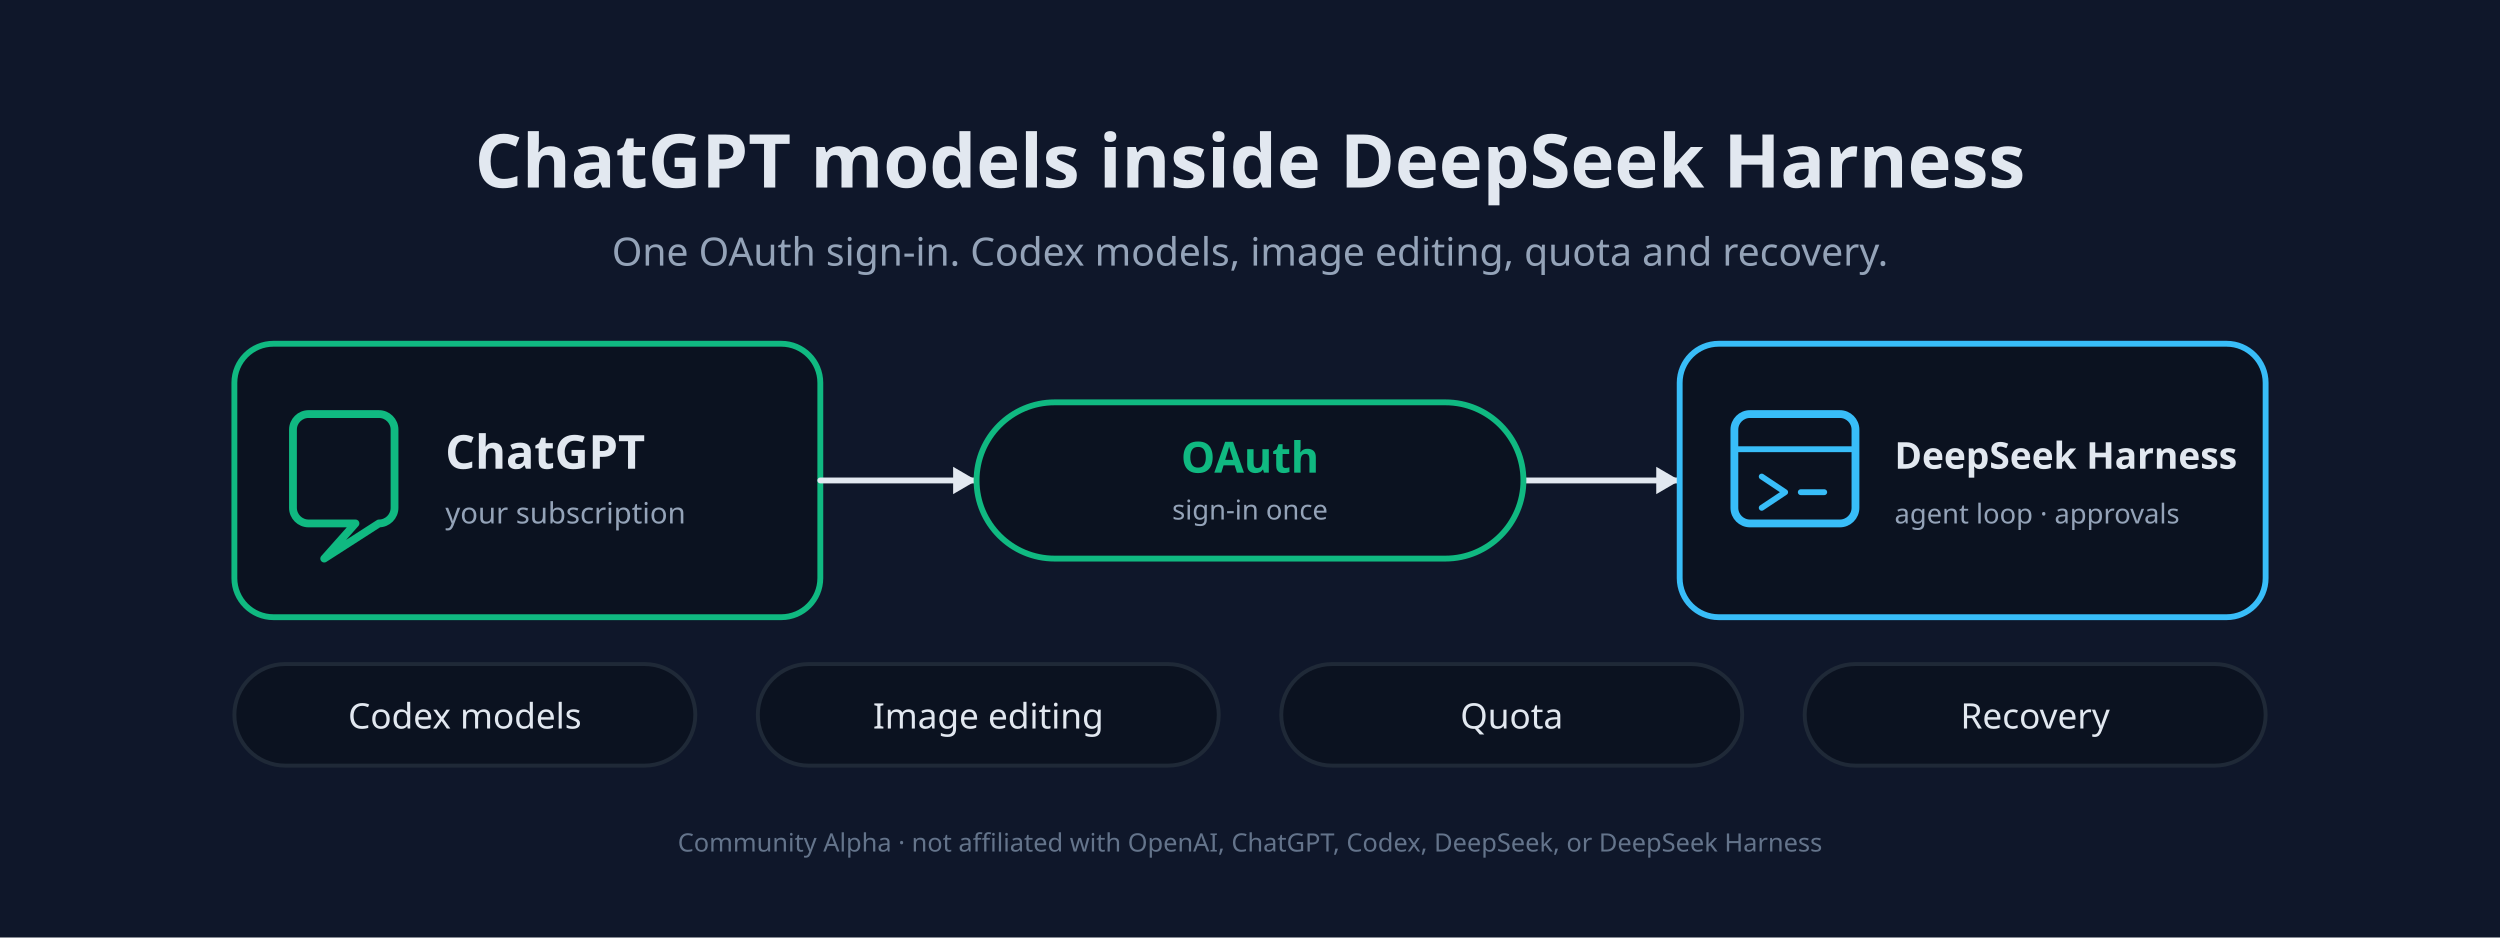
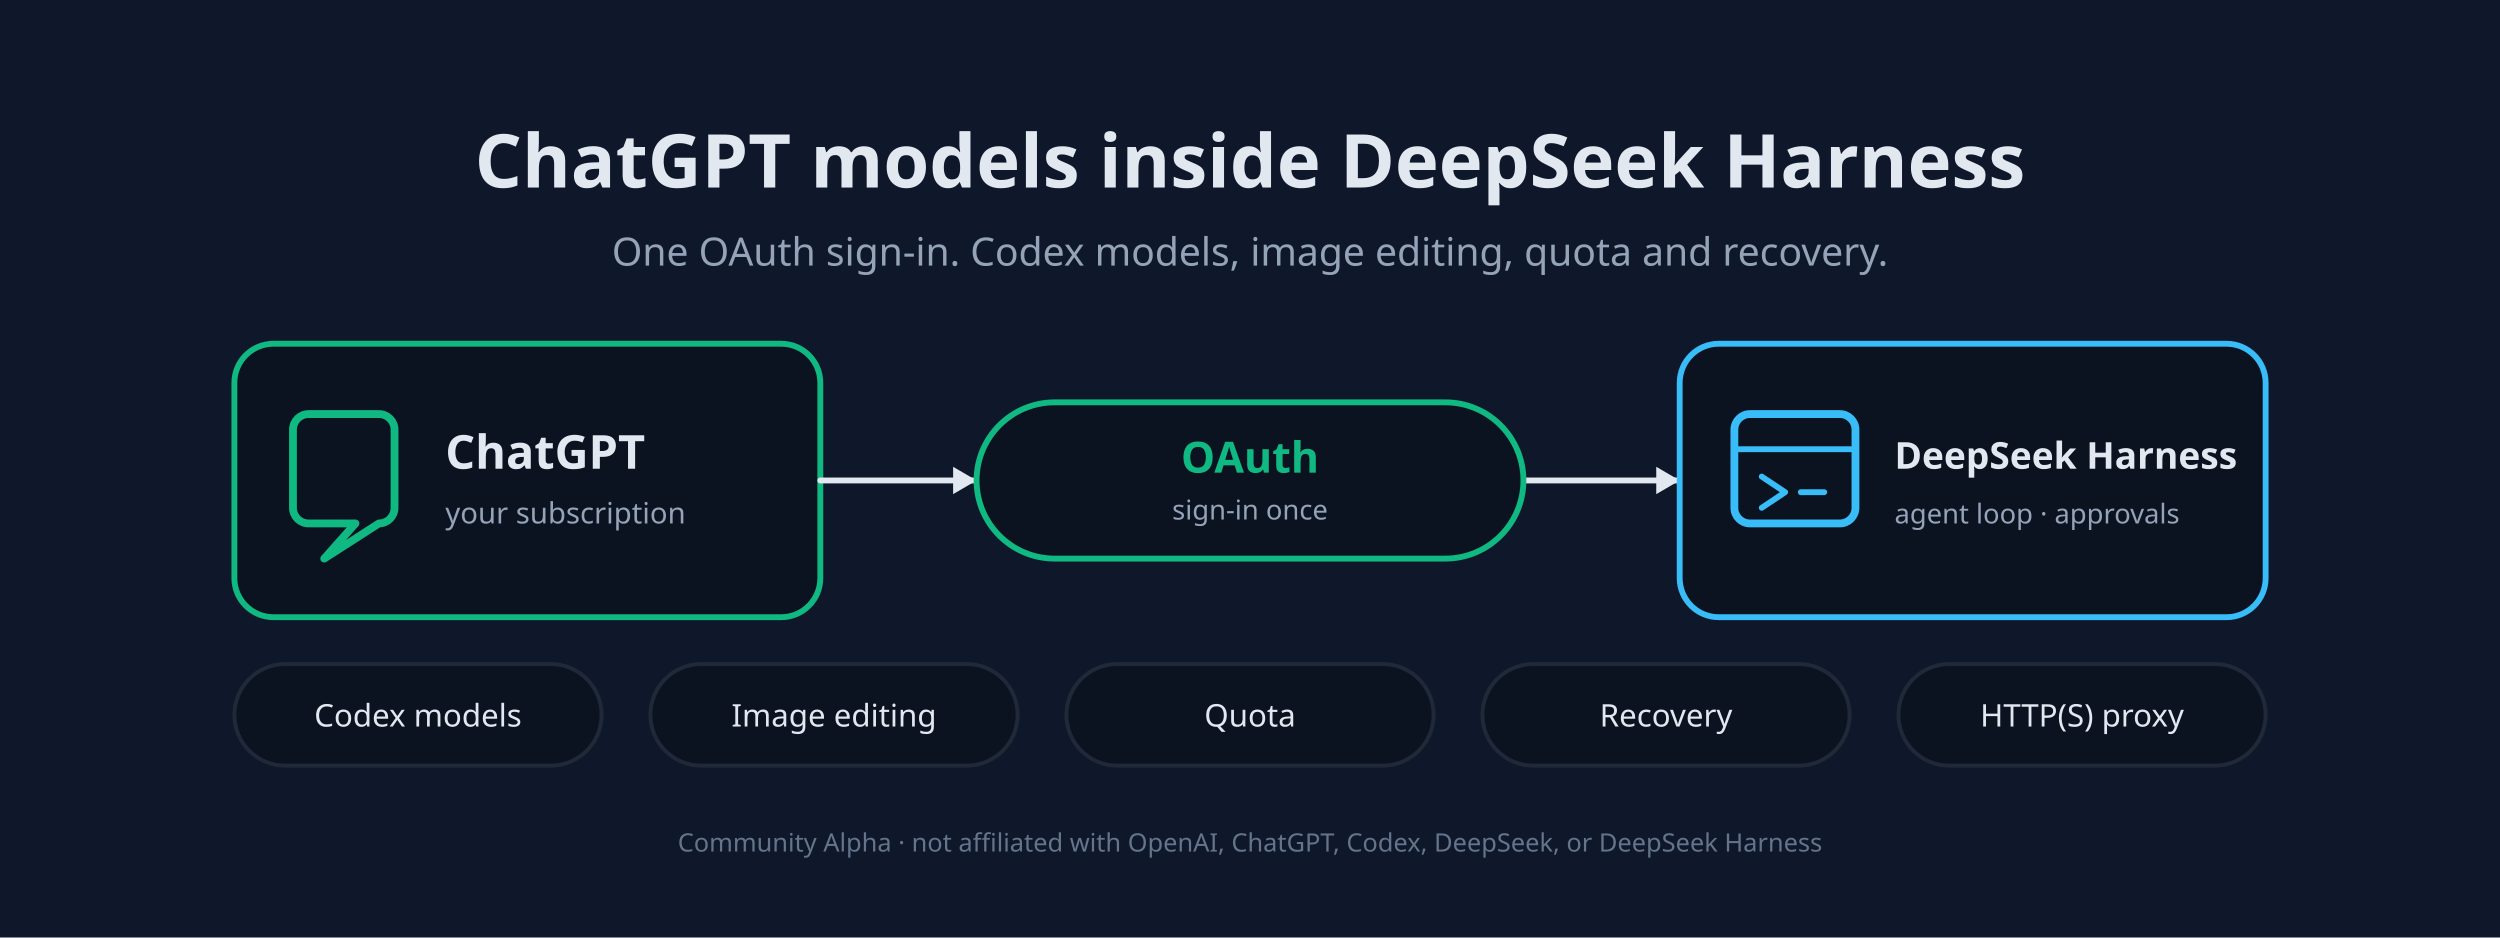
<svg xmlns="http://www.w3.org/2000/svg" viewBox="0 0 1280 480" width="1280" height="480" role="img" aria-labelledby="heroTitle heroDesc">
  <rect width="1280" height="480" fill="#0F172A" />
  <g font-family="-apple-system, BlinkMacSystemFont, 'Segoe UI', 'Noto Sans', Helvetica, Arial, sans-serif">
    <text x="640" y="96" text-anchor="middle" font-size="38" font-weight="600" fill="#E2E8F0">ChatGPT models inside DeepSeek Harness</text>
    <text x="640" y="136" text-anchor="middle" font-size="20" fill="#94A3B8">One OAuth sign-in. Codex models, image editing, quota and recovery.</text>
    <rect x="120" y="176" width="300" height="140" rx="20" fill="#0B1220" stroke="#10B981" stroke-width="3" />
    <path d="M158 212 H194 A8 8 0 0 1 202 220 V260 A8 8 0 0 1 194 268 H194 L166 286 L182 268 H158 A8 8 0 0 1 150 260 V220 A8 8 0 0 1 158 212 Z" fill="none" stroke="#10B981" stroke-width="4" stroke-linecap="round" stroke-linejoin="round" />
    <text x="228" y="240" font-size="24" font-weight="600" fill="#E2E8F0">ChatGPT</text>
    <text x="228" y="268" font-size="15" fill="#94A3B8">your subscription</text>
    <path d="M420 246 H500" stroke="#E2E8F0" stroke-width="3" stroke-linecap="round" fill="none" />
    <polygon points="500,246 488,239 488,253" fill="#E2E8F0" />
    <path d="M780 246 H860" stroke="#E2E8F0" stroke-width="3" stroke-linecap="round" fill="none" />
    <polygon points="860,246 848,239 848,253" fill="#E2E8F0" />
    <rect x="500" y="206" width="280" height="80" rx="40" fill="#0B1220" stroke="#10B981" stroke-width="3" />
    <text x="640" y="242" text-anchor="middle" font-size="22" font-weight="600" fill="#10B981">OAuth</text>
    <text x="640" y="266" text-anchor="middle" font-size="14" fill="#94A3B8">sign-in once</text>
    <rect x="860" y="176" width="300" height="140" rx="20" fill="#0B1220" stroke="#38BDF8" stroke-width="3" />
    <rect x="888" y="212" width="62" height="56" rx="8" fill="none" stroke="#38BDF8" stroke-width="4" />
    <path d="M888 230 H950" stroke="#38BDF8" stroke-width="3" fill="none" />
    <path d="M902 244 L914 252 L902 260" fill="none" stroke="#38BDF8" stroke-width="3" stroke-linecap="round" stroke-linejoin="round" />
    <path d="M922 252 H934" fill="none" stroke="#38BDF8" stroke-width="3" stroke-linecap="round" />
    <text x="970" y="240" font-size="19" font-weight="600" fill="#E2E8F0">DeepSeek Harness</text>
    <text x="970" y="268" font-size="14" fill="#94A3B8">agent loop · approvals</text>
-     <rect x="120" y="340" width="236" height="52" rx="26" fill="#0B1220" stroke="#1F2937" stroke-width="2" />
-     <text x="238" y="373" text-anchor="middle" font-size="18" fill="#E2E8F0">Codex models</text>
-     <rect x="388" y="340" width="236" height="52" rx="26" fill="#0B1220" stroke="#1F2937" stroke-width="2" />
-     <text x="506" y="373" text-anchor="middle" font-size="18" fill="#E2E8F0">Image editing</text>
-     <rect x="656" y="340" width="236" height="52" rx="26" fill="#0B1220" stroke="#1F2937" stroke-width="2" />
-     <text x="774" y="373" text-anchor="middle" font-size="18" fill="#E2E8F0">Quota</text>
-     <rect x="924" y="340" width="236" height="52" rx="26" fill="#0B1220" stroke="#1F2937" stroke-width="2" />
-     <text x="1042" y="373" text-anchor="middle" font-size="18" fill="#E2E8F0">Recovery</text>
+     <rect x="120" y="340" width="188" height="52" rx="26" fill="#0B1220" stroke="#1F2937" stroke-width="2" />
+     <text x="214" y="372" text-anchor="middle" font-size="16" fill="#E2E8F0">Codex models</text>
+     <rect x="333" y="340" width="188" height="52" rx="26" fill="#0B1220" stroke="#1F2937" stroke-width="2" />
+     <text x="427" y="372" text-anchor="middle" font-size="16" fill="#E2E8F0">Image editing</text>
+     <rect x="546" y="340" width="188" height="52" rx="26" fill="#0B1220" stroke="#1F2937" stroke-width="2" />
+     <text x="640" y="372" text-anchor="middle" font-size="16" fill="#E2E8F0">Quota</text>
+     <rect x="759" y="340" width="188" height="52" rx="26" fill="#0B1220" stroke="#1F2937" stroke-width="2" />
+     <text x="853" y="372" text-anchor="middle" font-size="16" fill="#E2E8F0">Recovery</text>
+     <rect x="972" y="340" width="188" height="52" rx="26" fill="#0B1220" stroke="#1F2937" stroke-width="2" />
+     <text x="1066" y="372" text-anchor="middle" font-size="16" fill="#E2E8F0">HTTP(S) proxy</text>
    <text x="640" y="436" text-anchor="middle" font-size="13" fill="#64748B">Community Alpha · not affiliated with OpenAI, ChatGPT, Codex, DeepSeek, or DeepSeek Harness</text>
  </g>
</svg>
